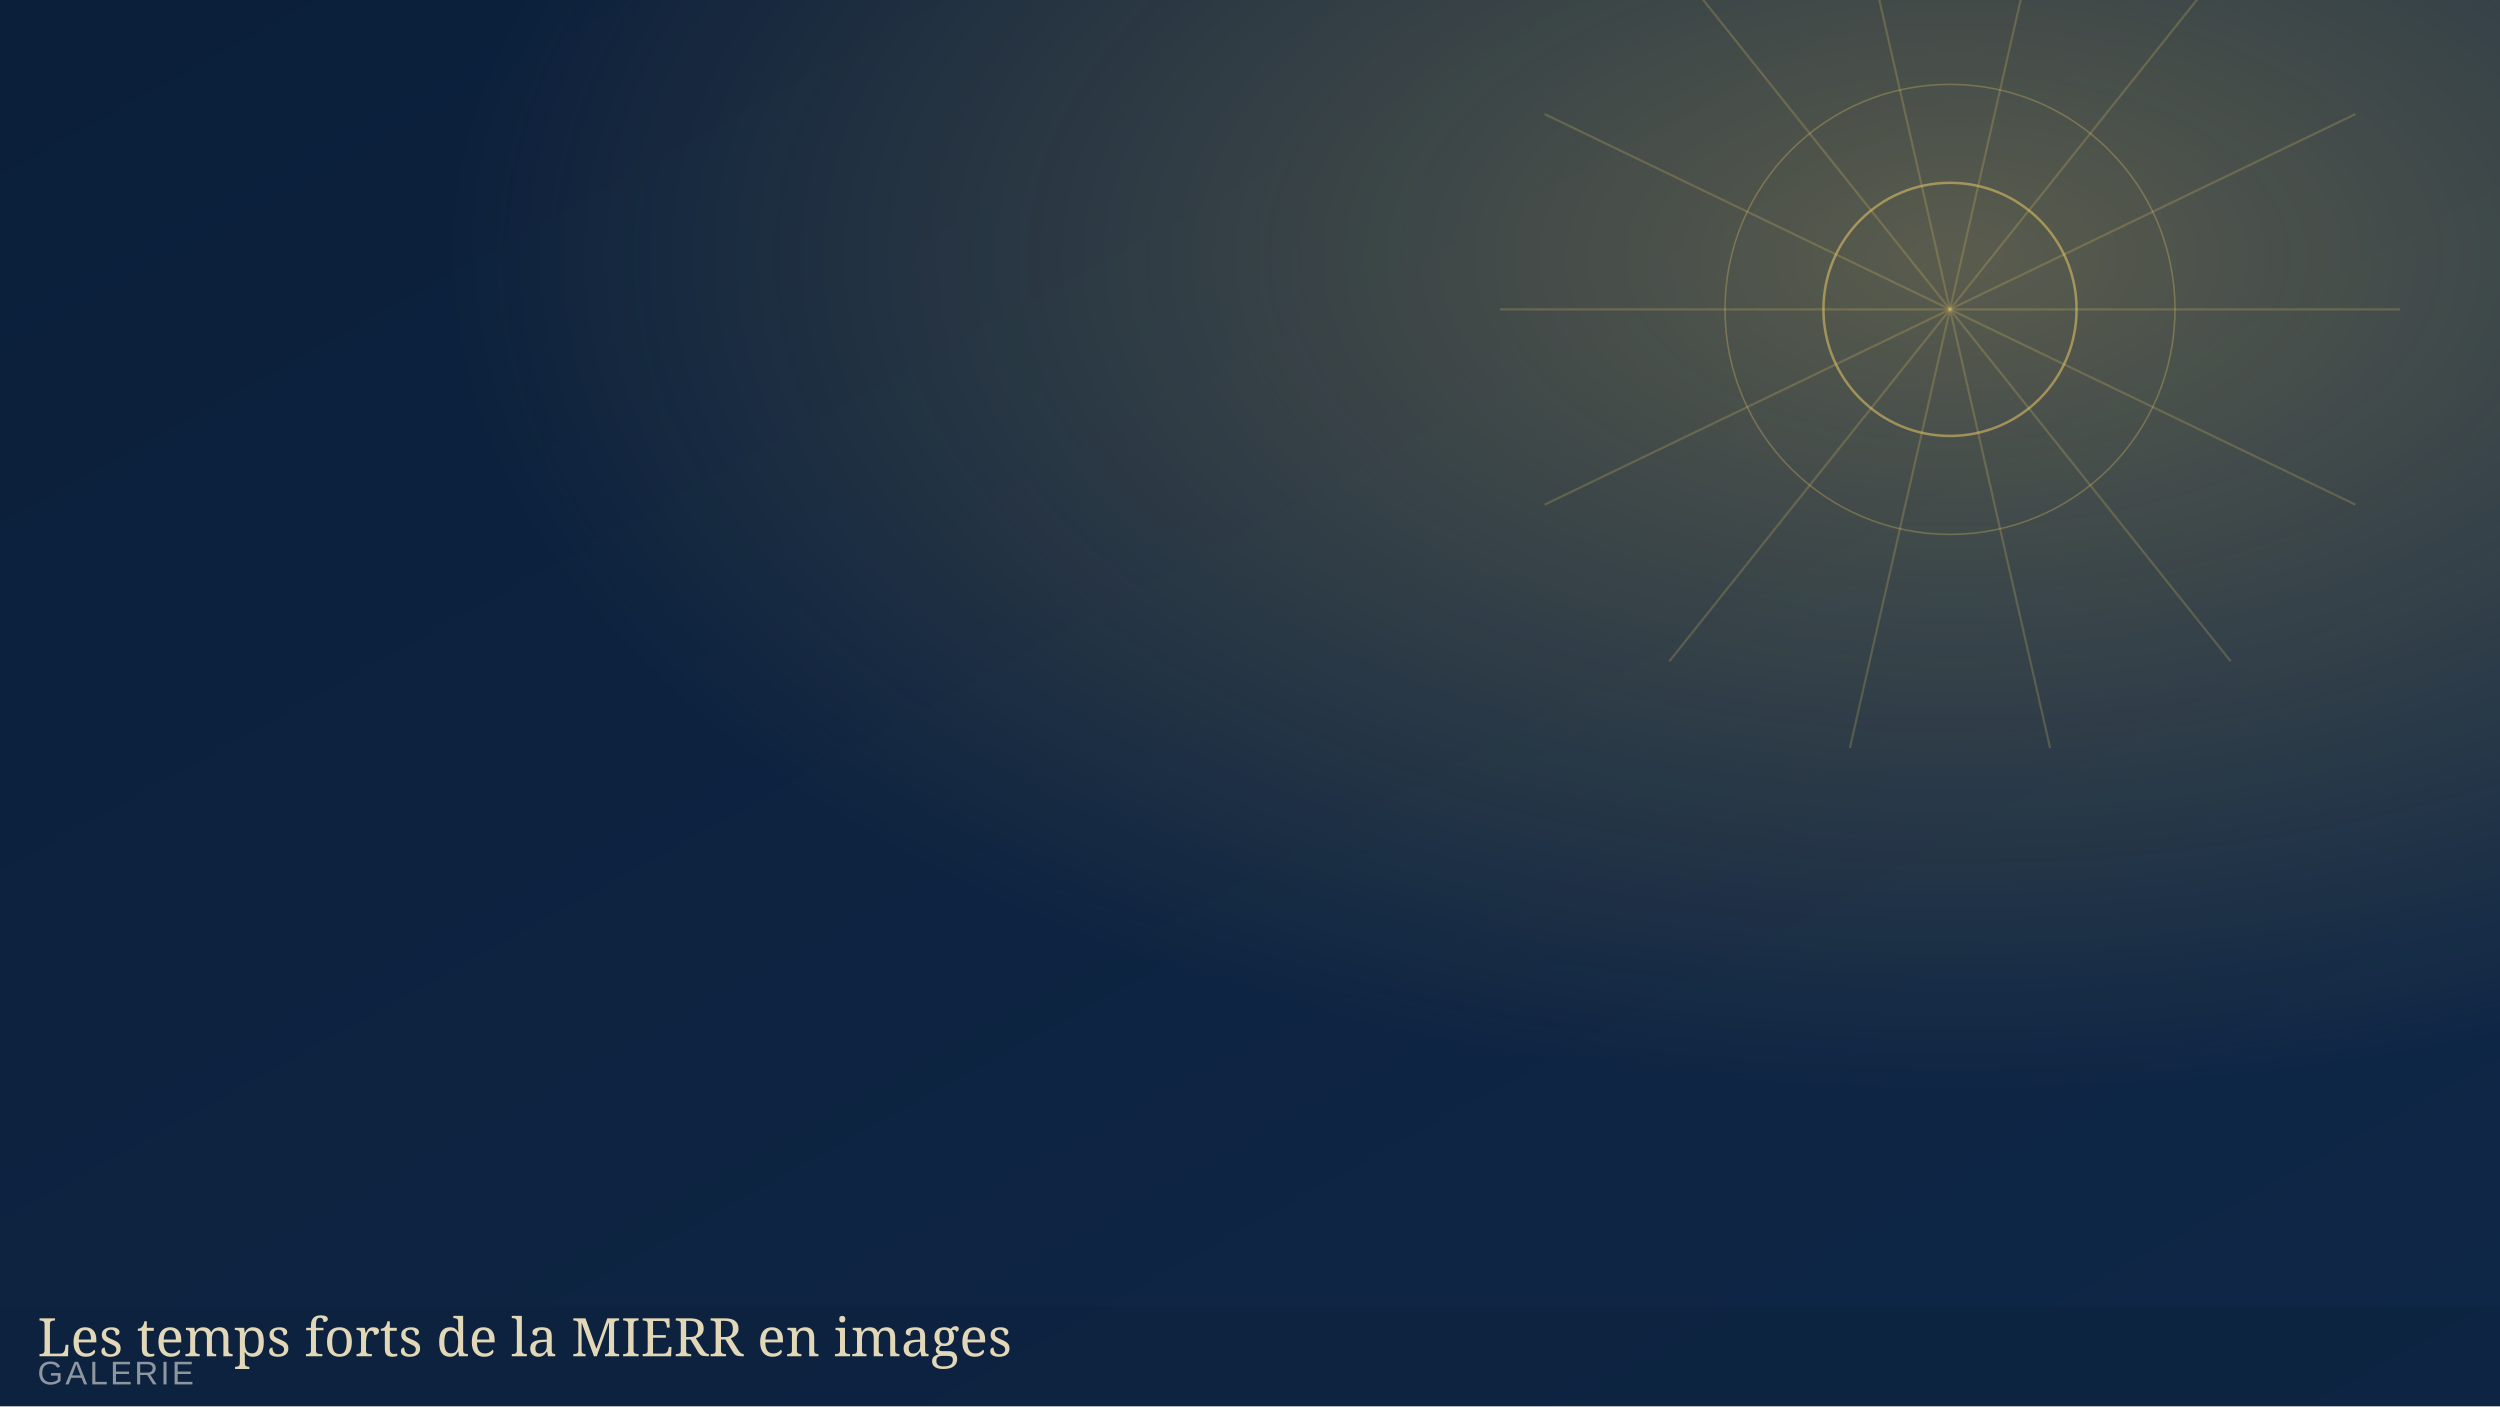
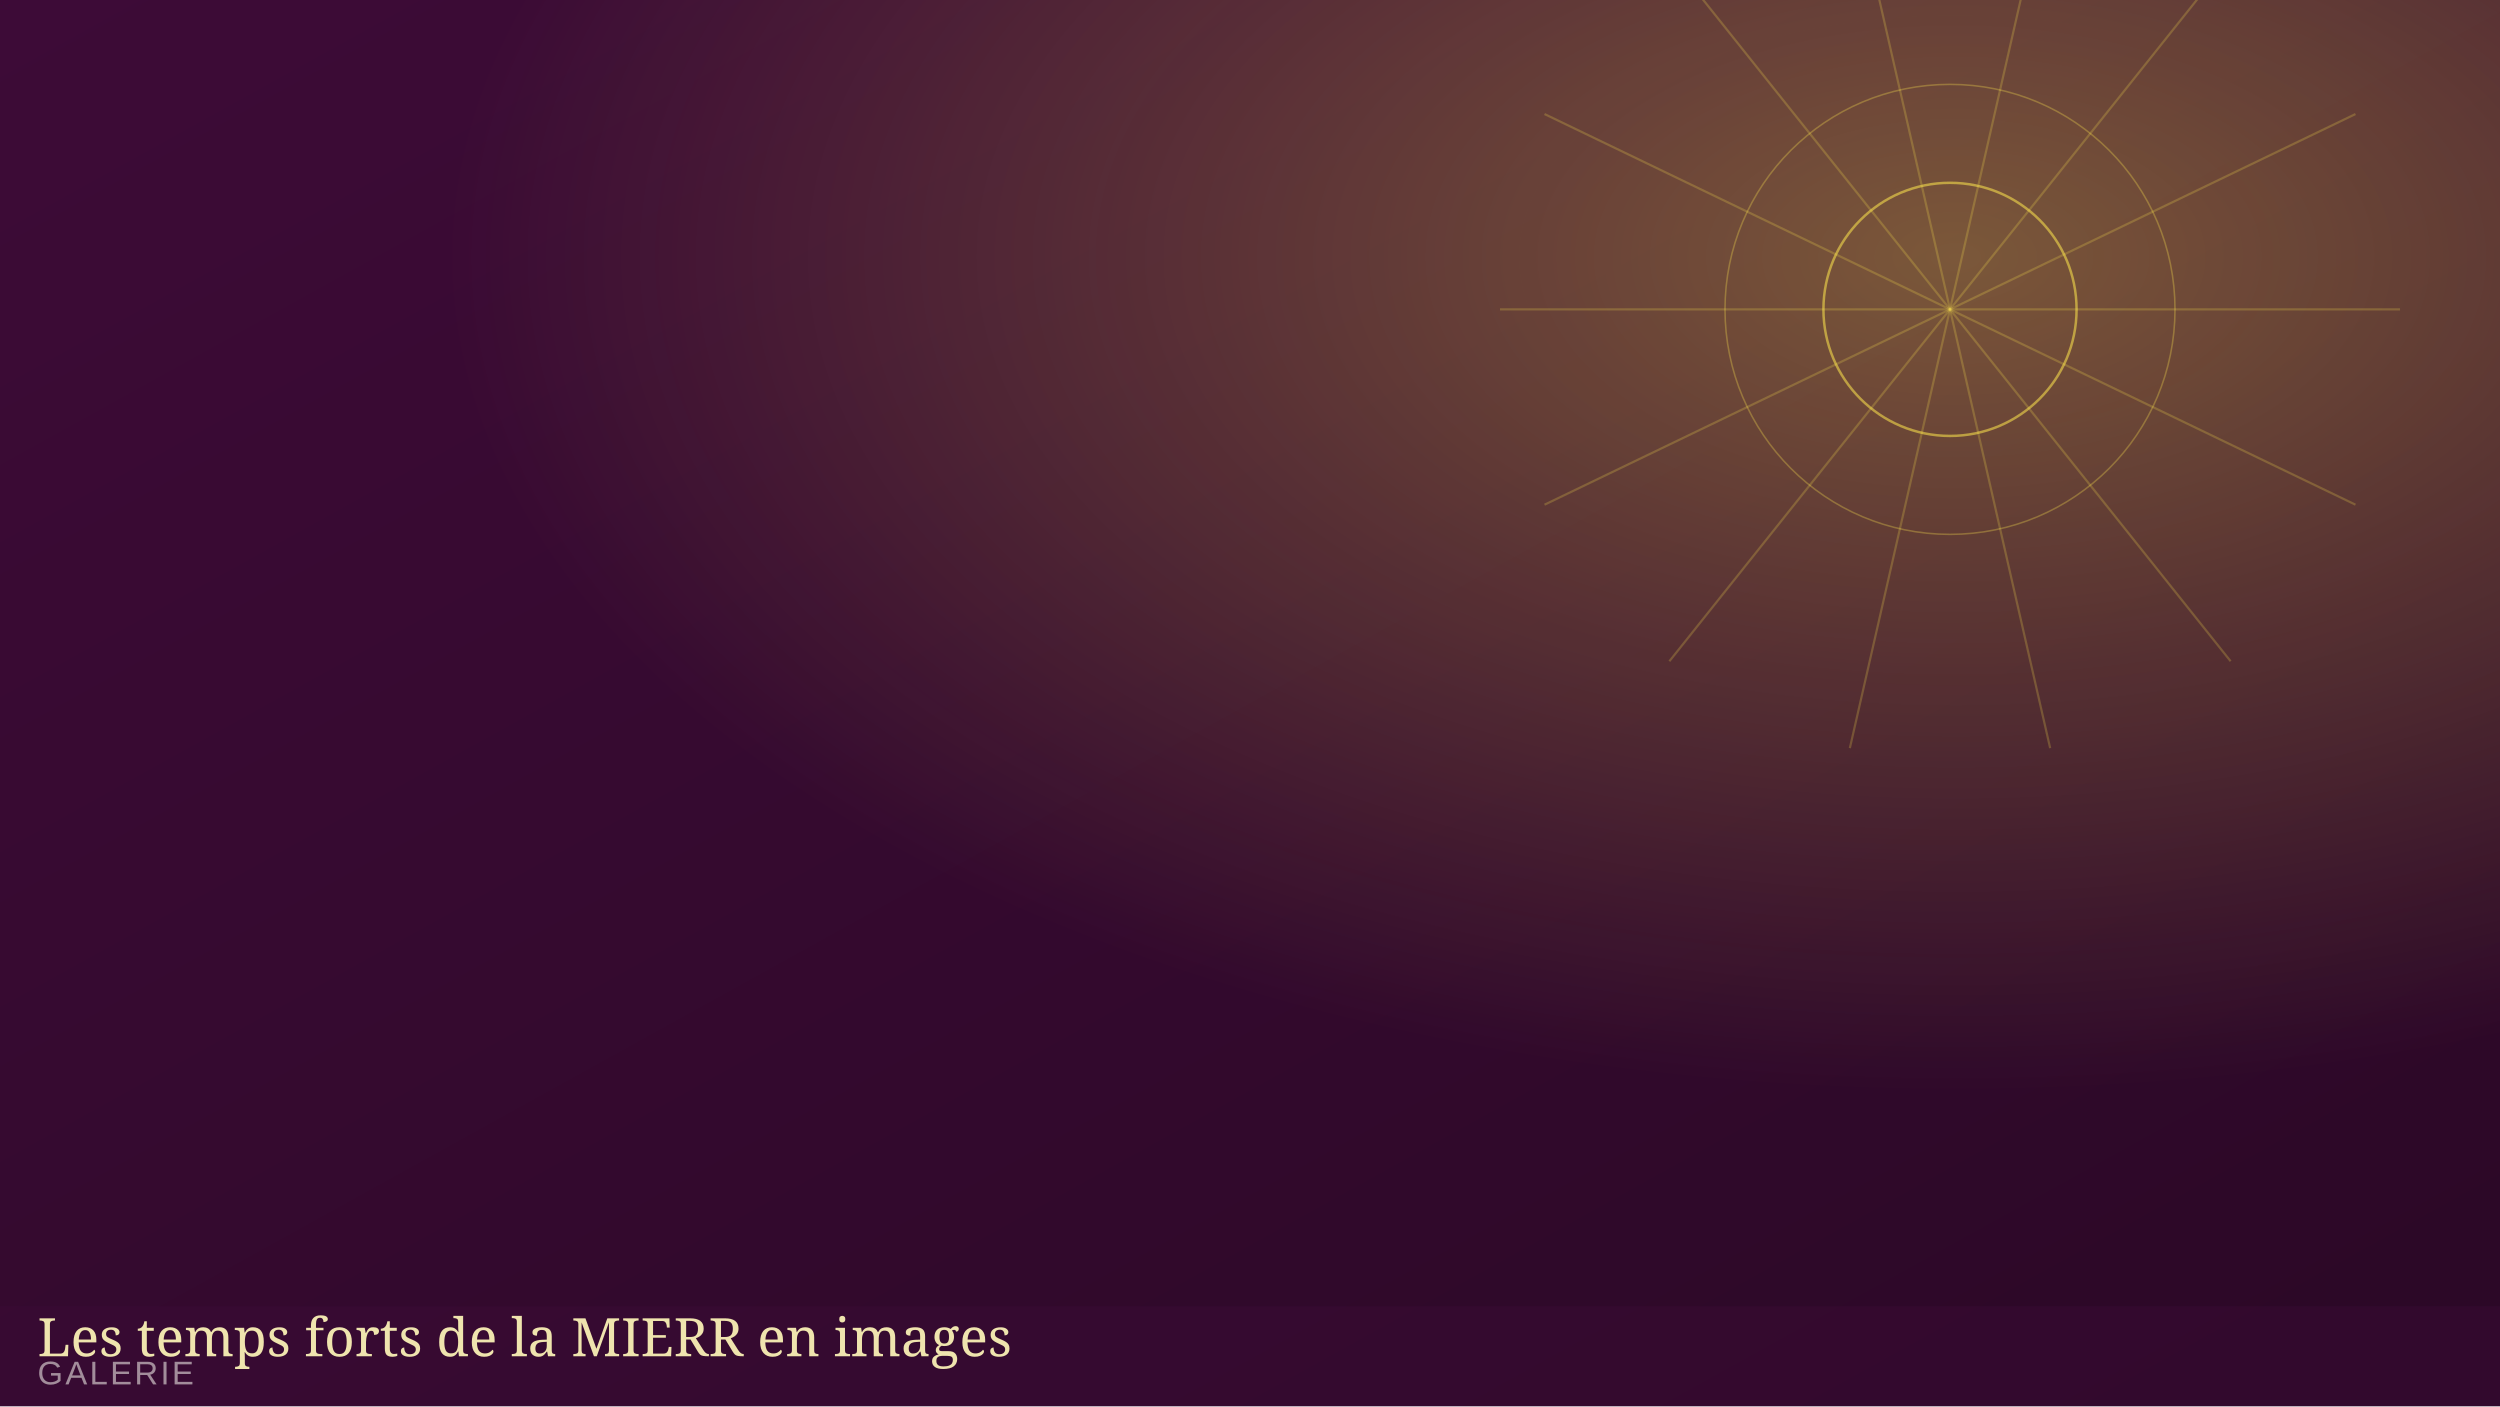
<svg xmlns="http://www.w3.org/2000/svg" viewBox="0 0 1600 900" width="1600" height="900" role="img" aria-label="Les temps forts de la MIERR en images">
  <defs>
    <linearGradient id="g" x1="0%" y1="0%" x2="100%" y2="100%">
-       <stop offset="0%" stop-color="#0B1F3A" />
-       <stop offset="100%" stop-color="#0F2747" />
+       <stop offset="0%" stop-color="#3D0B37" />
+       <stop offset="100%" stop-color="#2B0826" />
    </linearGradient>
    <radialGradient id="r" cx="78%" cy="18%" r="60%">
-       <stop offset="0%" stop-color="#E8C766" stop-opacity=".35" />
-       <stop offset="100%" stop-color="#E8C766" stop-opacity="0" />
+       <stop offset="0%" stop-color="#FFE74D" stop-opacity=".35" />
+       <stop offset="100%" stop-color="#FFE74D" stop-opacity="0" />
    </radialGradient>
  </defs>
  <rect width="1600" height="900" fill="url(#g)" />
  <rect width="1600" height="900" fill="url(#r)" />
-   <line x1="1248.0" y1="198.0" x2="1536.0" y2="198.0" stroke="#E8C766" stroke-width="1.4" opacity="0.22" />
-   <line x1="1248.0" y1="198.0" x2="1507.5" y2="323.0" stroke="#E8C766" stroke-width="1.4" opacity="0.22" />
-   <line x1="1248.0" y1="198.0" x2="1427.6" y2="423.2" stroke="#E8C766" stroke-width="1.4" opacity="0.22" />
-   <line x1="1248.0" y1="198.0" x2="1312.1" y2="478.8" stroke="#E8C766" stroke-width="1.4" opacity="0.22" />
-   <line x1="1248.0" y1="198.0" x2="1183.9" y2="478.8" stroke="#E8C766" stroke-width="1.4" opacity="0.22" />
-   <line x1="1248.0" y1="198.0" x2="1068.4" y2="423.2" stroke="#E8C766" stroke-width="1.4" opacity="0.22" />
-   <line x1="1248.0" y1="198.0" x2="988.5" y2="323.0" stroke="#E8C766" stroke-width="1.4" opacity="0.22" />
-   <line x1="1248.0" y1="198.0" x2="960.0" y2="198.0" stroke="#E8C766" stroke-width="1.4" opacity="0.22" />
-   <line x1="1248.0" y1="198.0" x2="988.5" y2="73.0" stroke="#E8C766" stroke-width="1.4" opacity="0.22" />
-   <line x1="1248.0" y1="198.0" x2="1068.4" y2="-27.2" stroke="#E8C766" stroke-width="1.4" opacity="0.22" />
-   <line x1="1248.0" y1="198.0" x2="1183.9" y2="-82.8" stroke="#E8C766" stroke-width="1.4" opacity="0.22" />
-   <line x1="1248.0" y1="198.0" x2="1312.1" y2="-82.8" stroke="#E8C766" stroke-width="1.4" opacity="0.22" />
-   <line x1="1248.0" y1="198.0" x2="1427.6" y2="-27.2" stroke="#E8C766" stroke-width="1.4" opacity="0.22" />
-   <line x1="1248.0" y1="198.0" x2="1507.5" y2="73.0" stroke="#E8C766" stroke-width="1.4" opacity="0.22" />
-   <circle cx="1248.0" cy="198.0" r="81.0" fill="none" stroke="#E8C766" stroke-width="1.6" opacity=".55" />
-   <circle cx="1248.0" cy="198.0" r="144.0" fill="none" stroke="#E8C766" stroke-width="1" opacity=".3" />
-   <rect x="0" y="836" width="1600" height="64" fill="#0B1F3A" opacity=".38" />
-   <text x="24" y="868" font-family="Georgia, serif" font-size="34" fill="#F4E7C1" opacity=".92">Les temps forts de la MIERR en images</text>
+   <line x1="1248.0" y1="198.0" x2="1536.0" y2="198.0" stroke="#FFE74D" stroke-width="1.4" opacity="0.22" />
+   <line x1="1248.0" y1="198.0" x2="1507.5" y2="323.0" stroke="#FFE74D" stroke-width="1.4" opacity="0.22" />
+   <line x1="1248.0" y1="198.0" x2="1427.6" y2="423.2" stroke="#FFE74D" stroke-width="1.4" opacity="0.22" />
+   <line x1="1248.0" y1="198.0" x2="1312.1" y2="478.8" stroke="#FFE74D" stroke-width="1.4" opacity="0.22" />
+   <line x1="1248.0" y1="198.0" x2="1183.9" y2="478.8" stroke="#FFE74D" stroke-width="1.4" opacity="0.22" />
+   <line x1="1248.0" y1="198.0" x2="1068.4" y2="423.2" stroke="#FFE74D" stroke-width="1.4" opacity="0.22" />
+   <line x1="1248.0" y1="198.0" x2="988.5" y2="323.0" stroke="#FFE74D" stroke-width="1.4" opacity="0.22" />
+   <line x1="1248.0" y1="198.0" x2="960.0" y2="198.0" stroke="#FFE74D" stroke-width="1.4" opacity="0.22" />
+   <line x1="1248.0" y1="198.0" x2="988.5" y2="73.0" stroke="#FFE74D" stroke-width="1.4" opacity="0.22" />
+   <line x1="1248.0" y1="198.0" x2="1068.4" y2="-27.2" stroke="#FFE74D" stroke-width="1.4" opacity="0.22" />
+   <line x1="1248.0" y1="198.0" x2="1183.9" y2="-82.8" stroke="#FFE74D" stroke-width="1.4" opacity="0.22" />
+   <line x1="1248.0" y1="198.0" x2="1312.1" y2="-82.8" stroke="#FFE74D" stroke-width="1.4" opacity="0.22" />
+   <line x1="1248.0" y1="198.0" x2="1427.6" y2="-27.2" stroke="#FFE74D" stroke-width="1.4" opacity="0.22" />
+   <line x1="1248.0" y1="198.0" x2="1507.5" y2="73.0" stroke="#FFE74D" stroke-width="1.4" opacity="0.22" />
+   <circle cx="1248.0" cy="198.0" r="81.0" fill="none" stroke="#FFE74D" stroke-width="1.6" opacity=".55" />
+   <circle cx="1248.0" cy="198.0" r="144.0" fill="none" stroke="#FFE74D" stroke-width="1" opacity=".3" />
+   <rect x="0" y="836" width="1600" height="64" fill="#3D0B37" opacity=".38" />
+   <text x="24" y="868" font-family="Georgia, serif" font-size="34" fill="#FFF6B8" opacity=".92">Les temps forts de la MIERR en images</text>
  <text x="24" y="886" font-family="Arial, sans-serif" font-size="21" letter-spacing="1.5" fill="#FAF7F0" opacity=".55">GALERIE</text>
</svg>
